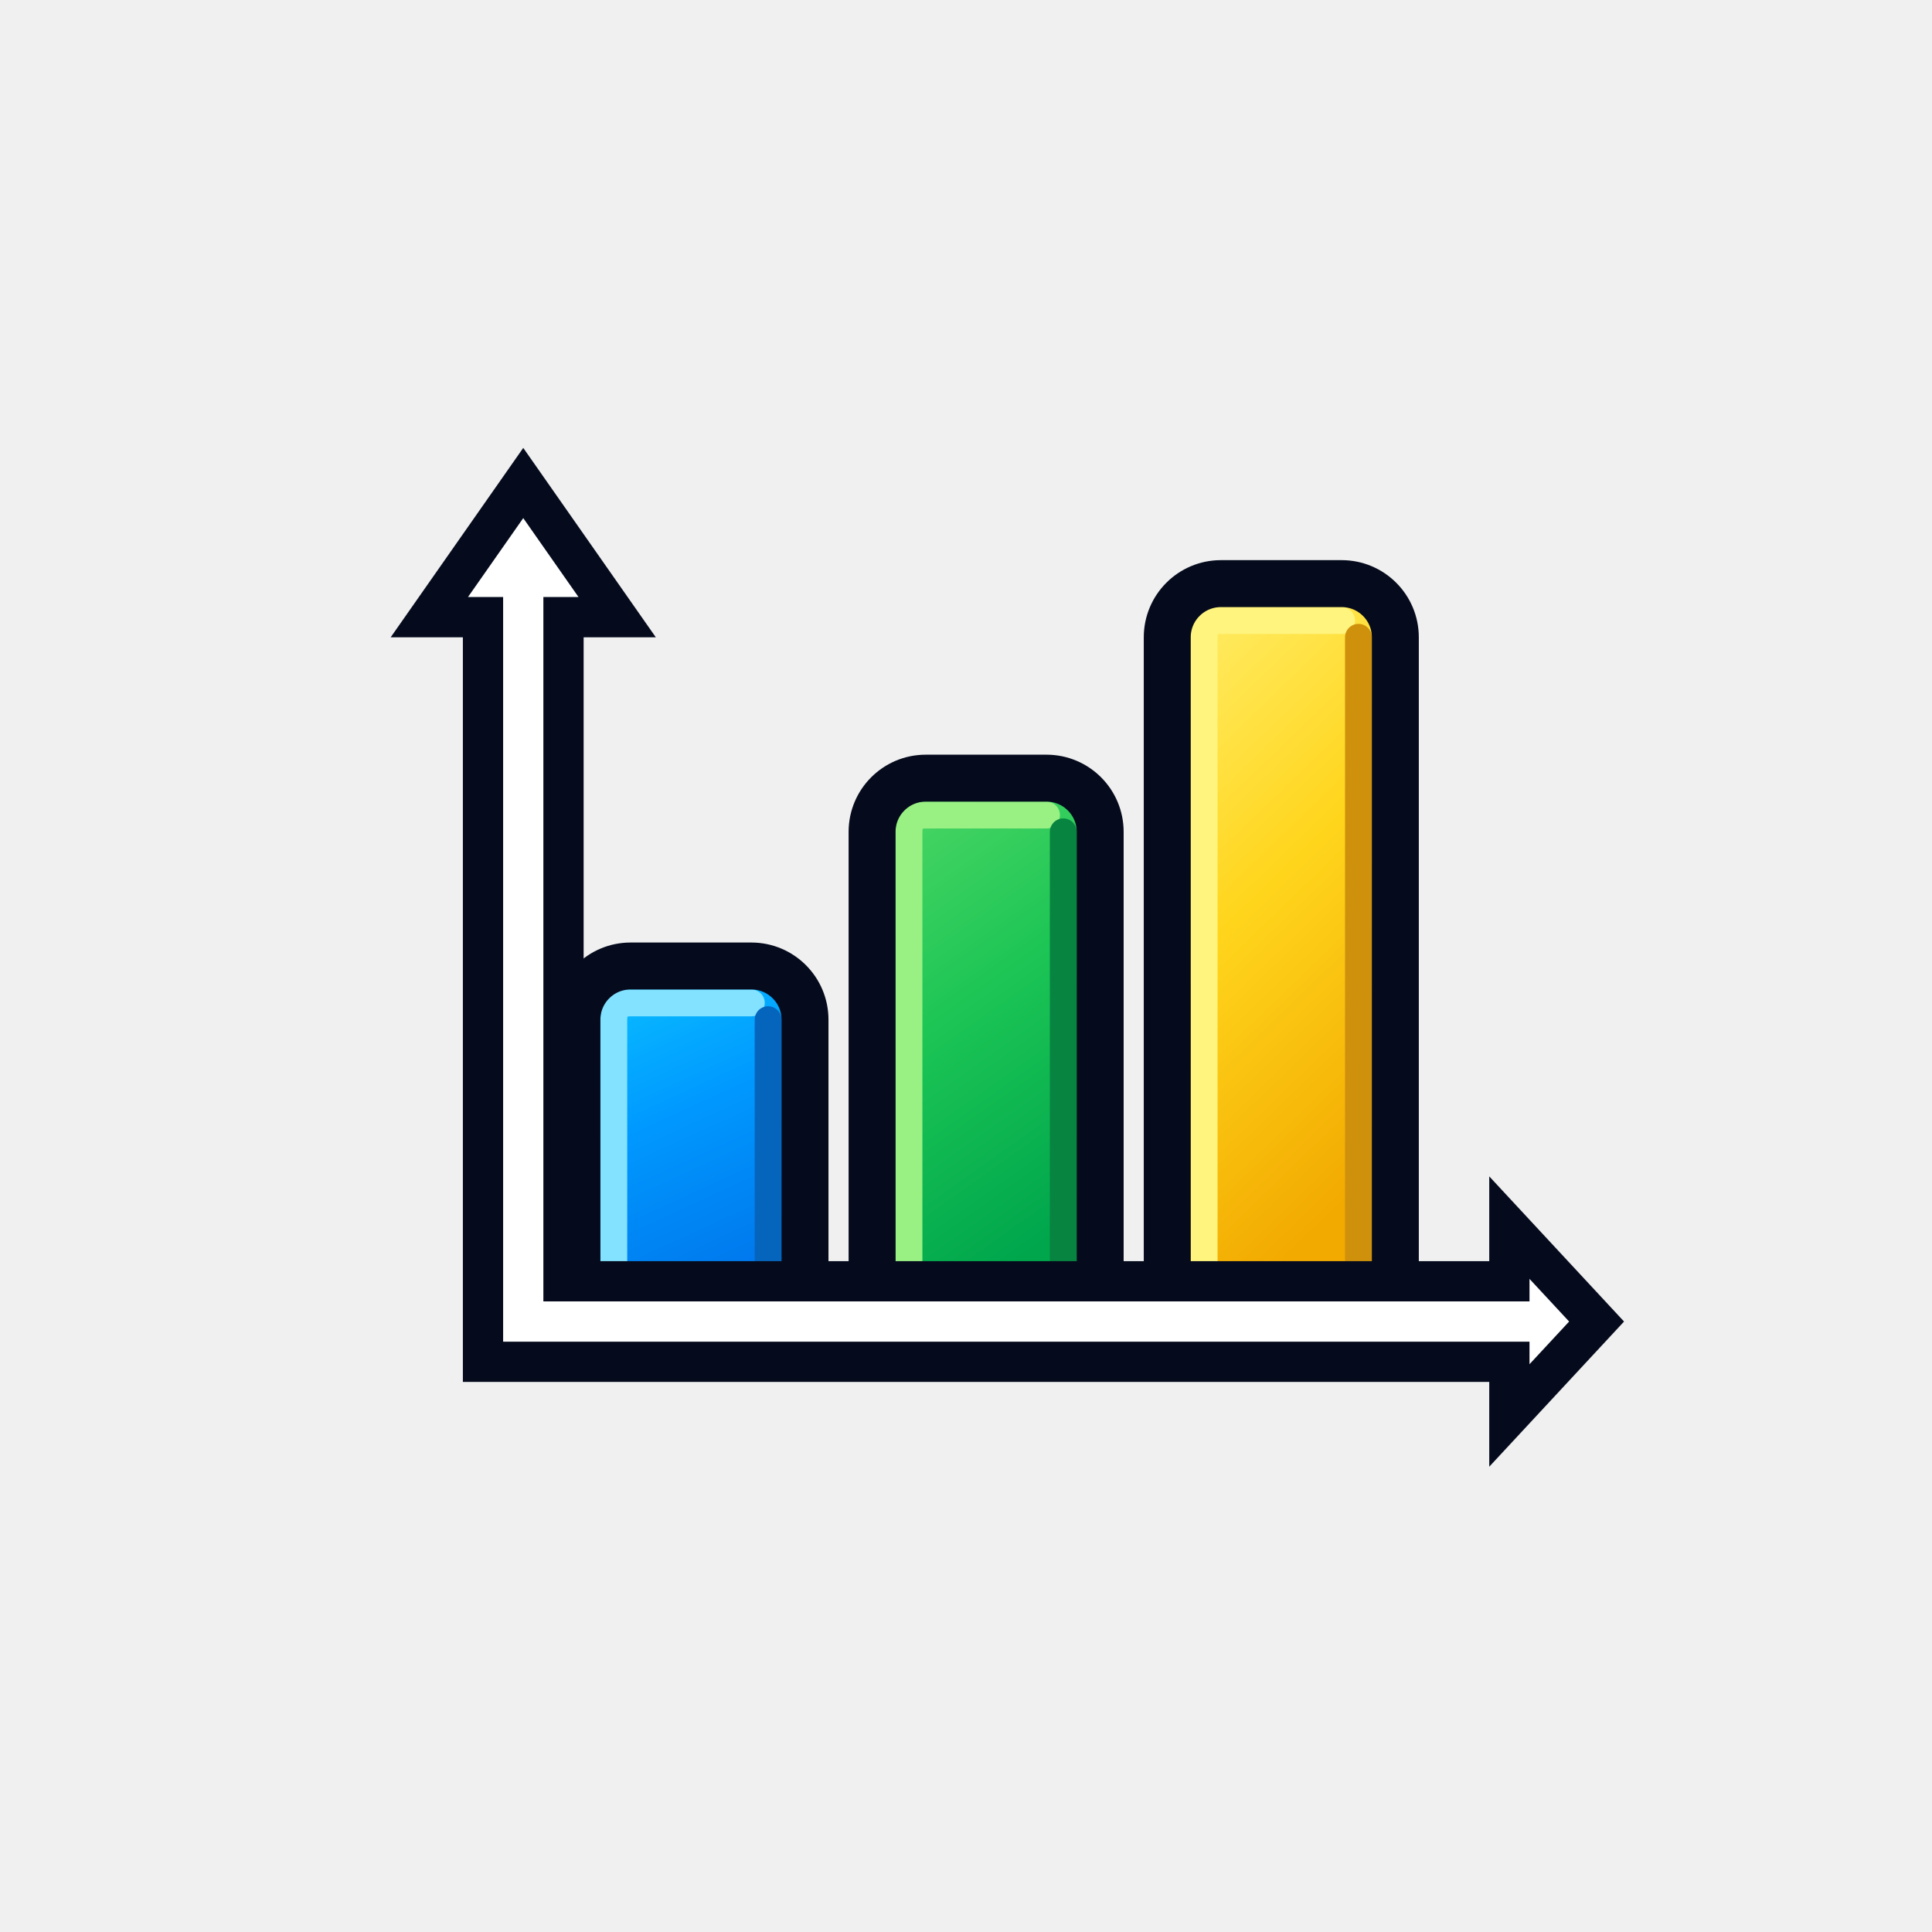
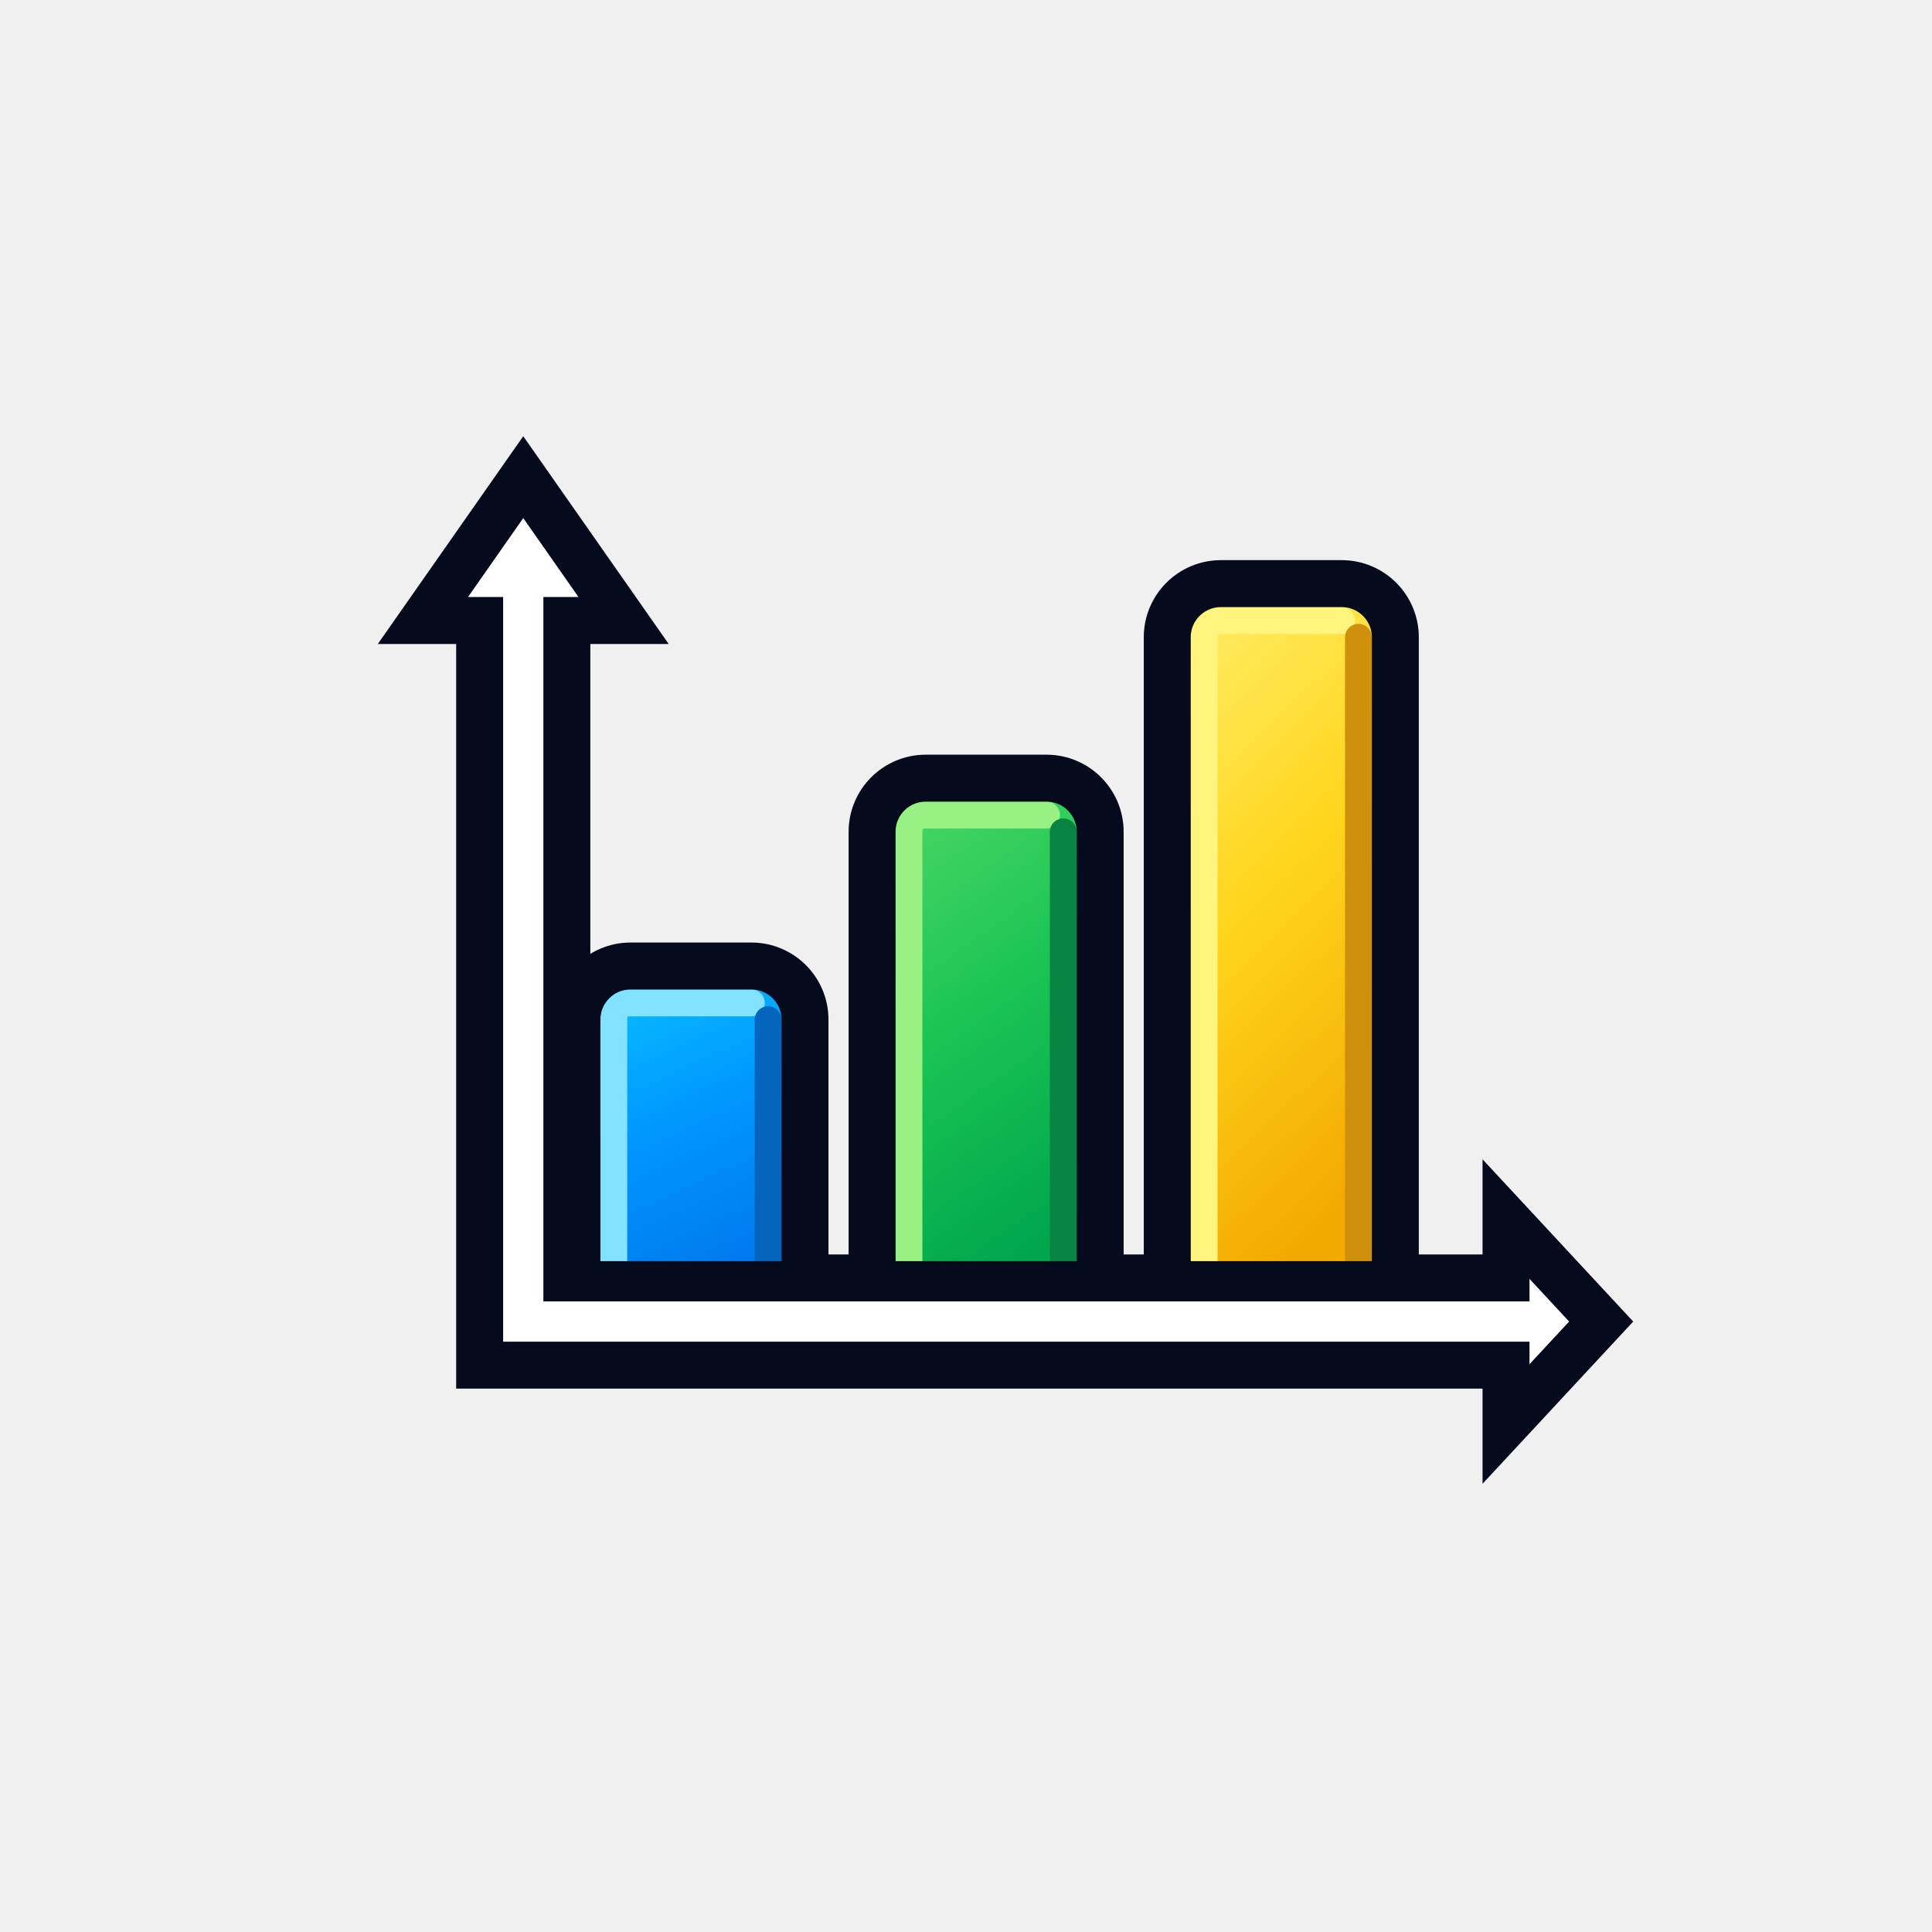
<svg xmlns="http://www.w3.org/2000/svg" width="288" height="288" viewBox="0 0 288 288" role="img" aria-labelledby="data-chart-title">
  <defs>
    <linearGradient id="data-chart-blue" x1="0" y1="0" x2=".3" y2="1">
      <stop offset="0.0" stop-color="#0bc5ff" />
      <stop offset="0.5" stop-color="#0099ff" />
      <stop offset="1.0" stop-color="#0078ed" />
    </linearGradient>
    <linearGradient id="data-chart-gold" x1="0" y1="0" x2=".3" y2="1">
      <stop offset="0.0" stop-color="#fff071" />
      <stop offset="0.5" stop-color="#ffd51c" />
      <stop offset="1.0" stop-color="#f2a900" />
    </linearGradient>
    <linearGradient id="data-chart-green" x1="0" y1="0" x2=".3" y2="1">
      <stop offset="0.0" stop-color="#53d967" />
      <stop offset="0.5" stop-color="#1cc555" />
      <stop offset="1.0" stop-color="#00a64c" />
    </linearGradient>
    <rect id="data-chart-shape1" x="86" y="144" width="34" height="52" rx="8" />
    <clipPath id="data-chart-shape1-clip">
      <use href="#data-chart-shape1" />
    </clipPath>
    <rect id="data-chart-shape2" x="130" y="116" width="34" height="80" rx="8" />
    <clipPath id="data-chart-shape2-clip">
      <use href="#data-chart-shape2" />
    </clipPath>
    <rect id="data-chart-shape3" x="174" y="87" width="34" height="109" rx="8" />
    <clipPath id="data-chart-shape3-clip">
      <use href="#data-chart-shape3" />
    </clipPath>
    <path id="data-chart-shape4" d="M72 203 V92 H64 L78 72 L92 92 H84 V191 H225 V183 L238 197 L225 211 V203 Z" />
  </defs>
+   <g id="data-chart-exterior-width" fill="none" stroke="#050b1d" stroke-linecap="round" stroke-linejoin="round">
+     <g stroke-linecap="round" stroke-linejoin="round">
+       <use href="#data-chart-shape4" fill="none" stroke="#050b1d" stroke-width="8" stroke-linejoin="miter" />
+     </g>
+   </g>
  <g stroke-linecap="round" stroke-linejoin="round">
    <use href="#data-chart-shape1" fill="url(#data-chart-blue)" />
    <path d="M91.5 188 V152 Q91.5 149.5 94 149.5 H112" fill="none" stroke="#82e2ff" stroke-width="4" clip-path="url(#data-chart-shape1-clip)" />
    <path d="M114.5 152 V188 Q114.5 190.5 112 190.5 H94" fill="none" stroke="#0565bd" stroke-width="4" clip-path="url(#data-chart-shape1-clip)" />
    <use href="#data-chart-shape1" fill="none" stroke="#050b1d" stroke-width="7" />
    <use href="#data-chart-shape2" fill="url(#data-chart-green)" />
    <path d="M135.5 188 V124 Q135.5 121.5 138 121.5 H156" fill="none" stroke="#99f183" stroke-width="4" clip-path="url(#data-chart-shape2-clip)" />
    <path d="M158.5 124 V188 Q158.5 190.5 156 190.5 H138" fill="none" stroke="#078440" stroke-width="4" clip-path="url(#data-chart-shape2-clip)" />
    <use href="#data-chart-shape2" fill="none" stroke="#050b1d" stroke-width="7" />
    <use href="#data-chart-shape3" fill="url(#data-chart-gold)" />
    <path d="M179.5 188 V95 Q179.5 92.5 182 92.5 H200" fill="none" stroke="#fff47d" stroke-width="4" clip-path="url(#data-chart-shape3-clip)" />
    <path d="M202.5 95 V188 Q202.5 190.5 200 190.5 H182" fill="none" stroke="#cf910b" stroke-width="4" clip-path="url(#data-chart-shape3-clip)" />
    <use href="#data-chart-shape3" fill="none" stroke="#050b1d" stroke-width="7" />
    <use href="#data-chart-shape4" fill="#ffffff" />
    <use href="#data-chart-shape4" fill="none" stroke="#050b1d" stroke-width="6" stroke-linejoin="miter" />
  </g>
</svg>
